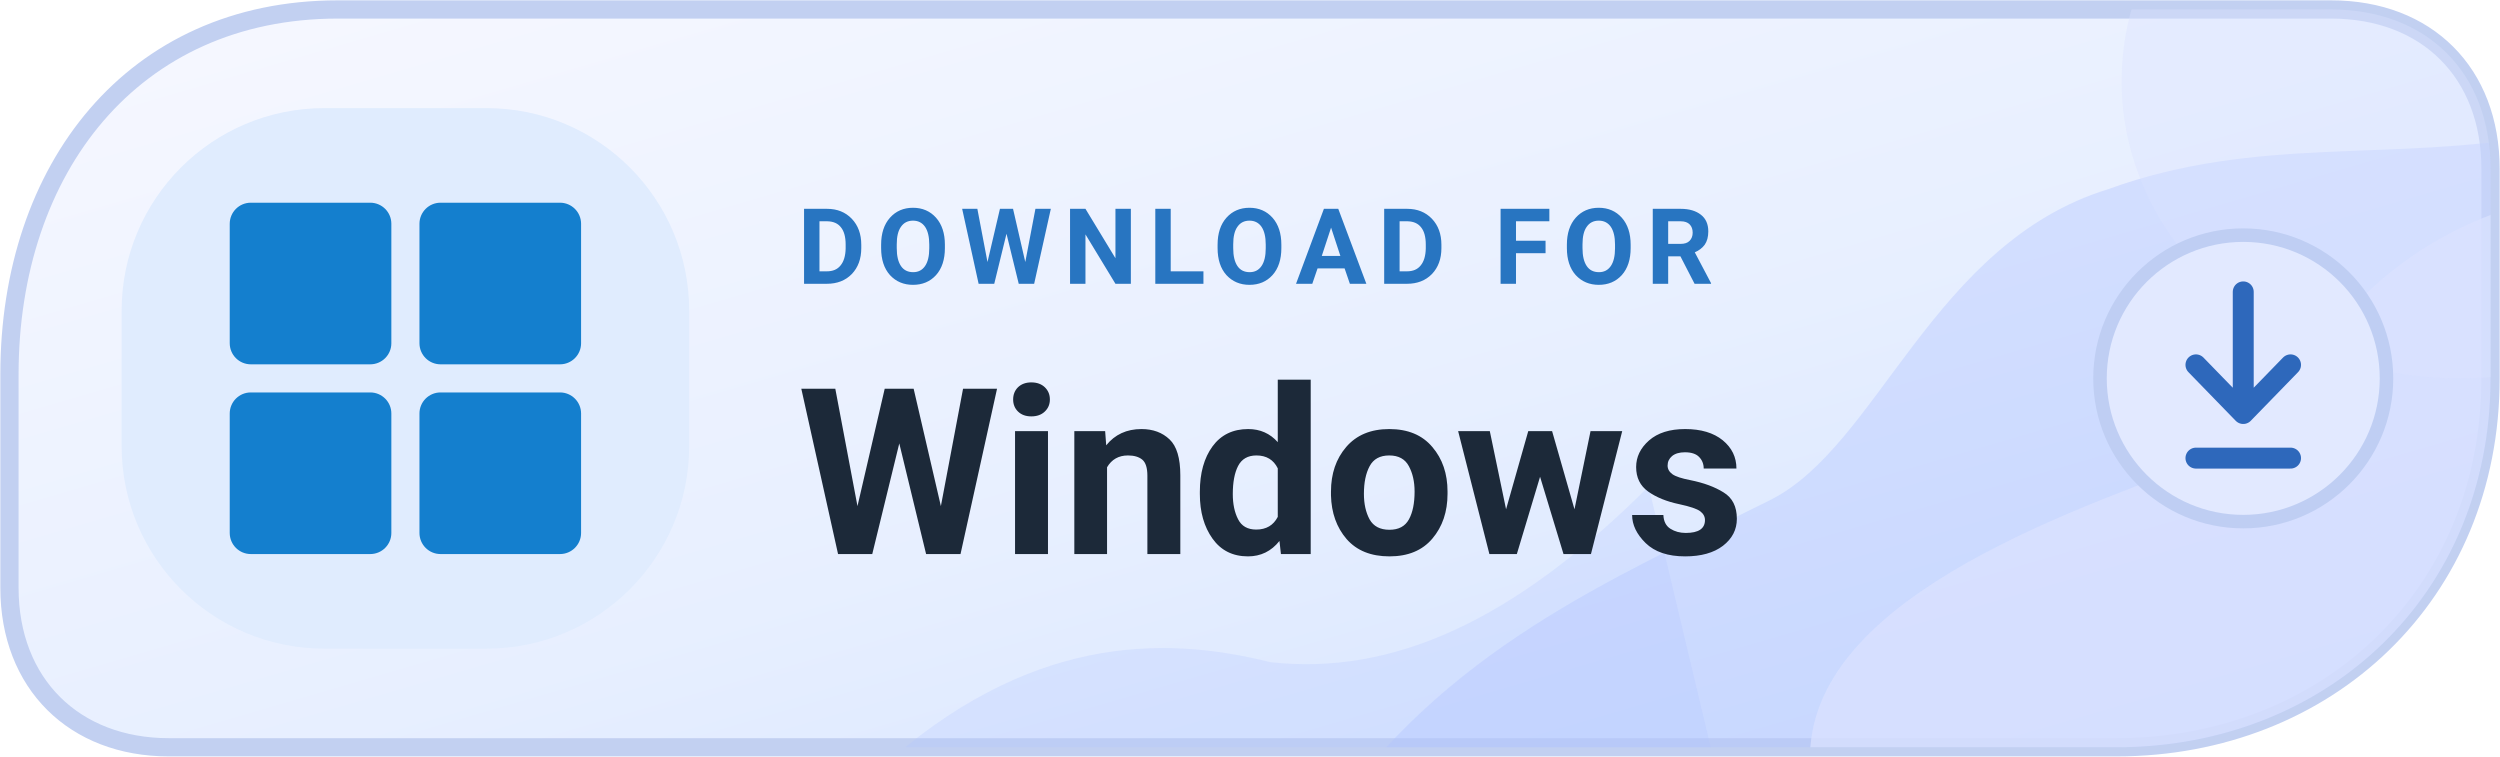
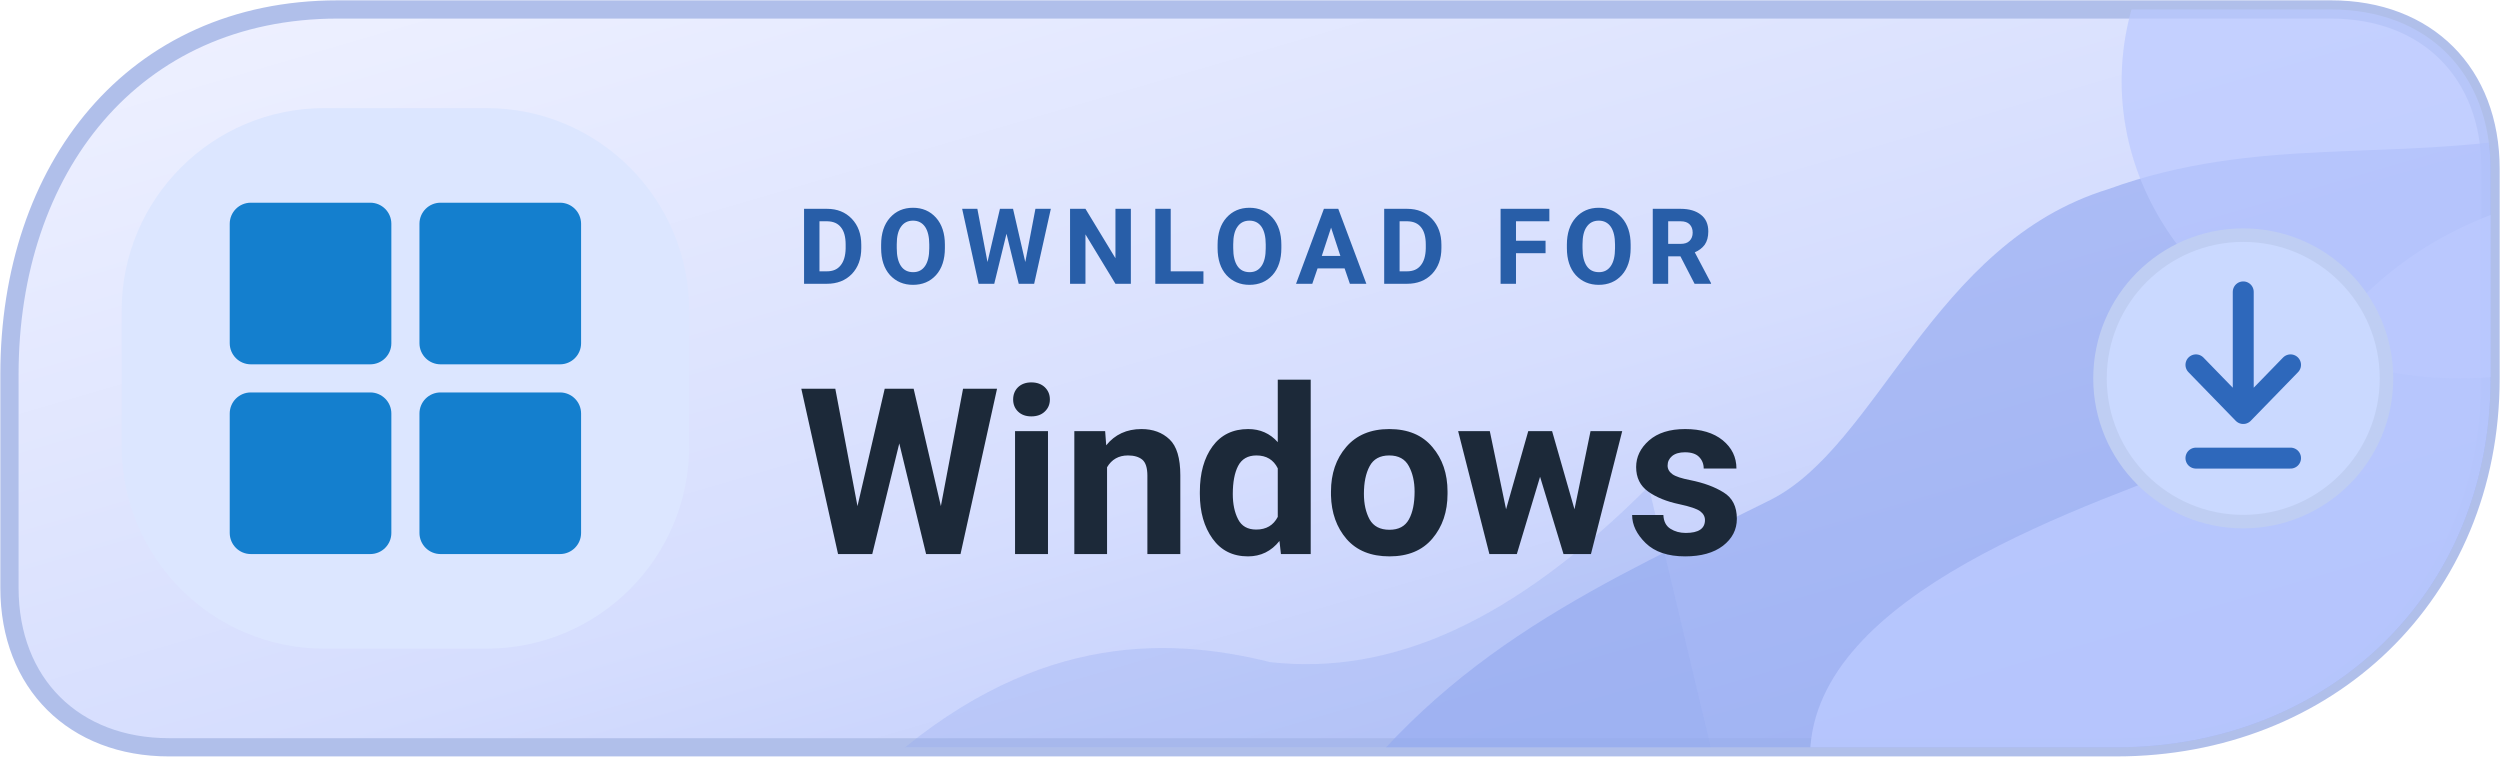
<svg xmlns="http://www.w3.org/2000/svg" width="185" height="56" viewBox="0 0 185 56" role="img" aria-label="DOWNLOAD FOR Windows">
  <defs>
    <linearGradient id="dwindowsdownloadl" x1="0%" y1="0%" x2="100%" y2="100%">
-       <stop offset="0%" stop-color="#F7F8FF" />
-       <stop offset="56%" stop-color="#E7EFFF" />
-       <stop offset="100%" stop-color="#D0E0FF" />
+       <stop offset="0%" stop-color="#F0F2FF" />
+       <stop offset="56%" stop-color="#D5DDFE" />
+       <stop offset="100%" stop-color="#AFBFF8" />
    </linearGradient>
    <clipPath id="tone-windowsdownloadl">
      <path d="M25 .7H172.5C179.6.7 184.3 5.4 184.3 12.5V28c0 16-12.1 27.3-27.7 27.3H12.5C5.5 55.3.7 50.6.7 43.5V27.7C.7 12.5 9.8.7 25 .7Z" />
    </clipPath>
  </defs>
-   <path d="M25 .7H172.5C179.6.7 184.3 5.4 184.3 12.5V28c0 16-12.1 27.3-27.7 27.3H12.5C5.5 55.3.7 50.6.7 43.5V27.7C.7 12.5 9.8.7 25 .7Z" fill="url(#dwindowsdownloadl)" stroke="#C2D0F1" stroke-width="1.35" />
+   <path d="M25 .7H172.5C179.6.7 184.3 5.4 184.3 12.5V28c0 16-12.1 27.3-27.7 27.3H12.5C5.5 55.3.7 50.6.7 43.5V27.7C.7 12.5 9.8.7 25 .7Z" fill="url(#dwindowsdownloadl)" stroke="#B0BFEA" stroke-width="1.35" />
  <g clip-path="url(#tone-windowsdownloadl)">
-     <path d="M98 61C107 48 119 43 131 37C139 33 143 18 156 14C167 10 177 12 188 10V61Z" fill="#B1C3FF" opacity=".38" />
-     <path d="M136 63C128 49 145 41 158 36C173 30 171 18 191 14V62Z" fill="#DBE2FF" opacity=".72" />
-     <ellipse cx="182" cy="6" rx="25" ry="22" fill="#DBE2FF" opacity=".39" />
-     <path d="M65 57C76 47 86 47 94 49C103 50 112 46 122 36L127 57Z" fill="#B1C3FF" opacity=".25" />
+     <path d="M98 61C107 48 119 43 131 37C139 33 143 18 156 14C167 10 177 12 188 10V61Z" fill="#93A9F0" opacity=".65" />
+     <path d="M136 63C128 49 145 41 158 36C173 30 171 18 191 14V62Z" fill="#BBC9FF" opacity=".83" />
+     <ellipse cx="182" cy="6" rx="25" ry="22" fill="#BBC9FF" opacity=".70" />
+     <path d="M65 57C76 47 86 47 94 49C103 50 112 46 122 36L127 57Z" fill="#93A9F0" opacity=".32" />
  </g>
-   <rect x="9" y="8" width="42" height="40" rx="15" fill="#E0ECFE" />
+   <rect x="9" y="8" width="42" height="40" rx="15" fill="#DCE6FF" />
  <g transform="translate(17 15) scale(0.52)" fill="#147FCE">
    <rect x="0" y="0" width="23" height="23" rx="3" />
    <rect x="27" y="0" width="23" height="23" rx="3" />
    <rect x="0" y="27" width="23" height="23" rx="3" />
    <rect x="27" y="27" width="23" height="23" rx="3" />
  </g>
-   <text x="59" y="21" fill="#2875C1" font-family="-apple-system,BlinkMacSystemFont,'Segoe UI',Roboto,Arial,sans-serif" font-size="7.8" font-weight="650" letter-spacing=".8">DOWNLOAD FOR</text>
+   <text x="59" y="21" fill="#285EA8" font-family="-apple-system,BlinkMacSystemFont,'Segoe UI',Roboto,Arial,sans-serif" font-size="7.8" font-weight="650" letter-spacing=".8">DOWNLOAD FOR</text>
  <text x="59" y="41" fill="#1C2939" font-family="-apple-system,BlinkMacSystemFont,'Segoe UI',Roboto,Arial,sans-serif" font-size="17.2" font-weight="720">Windows</text>
-   <circle cx="166" cy="28" r="10.6" fill="#E2E9FF" stroke="#BFCEF3" stroke-width="1" />
+   <circle cx="166" cy="28" r="10.6" fill="#CAD9FF" stroke="#BFCEF3" stroke-width="1" />
  <path d="M166 21.6v9m0 0-3.5-3.6m3.5 3.6 3.5-3.6m-7 6.9h7" fill="none" stroke="#2E68BB" stroke-width="1.55" stroke-linecap="round" stroke-linejoin="round" />
</svg>
